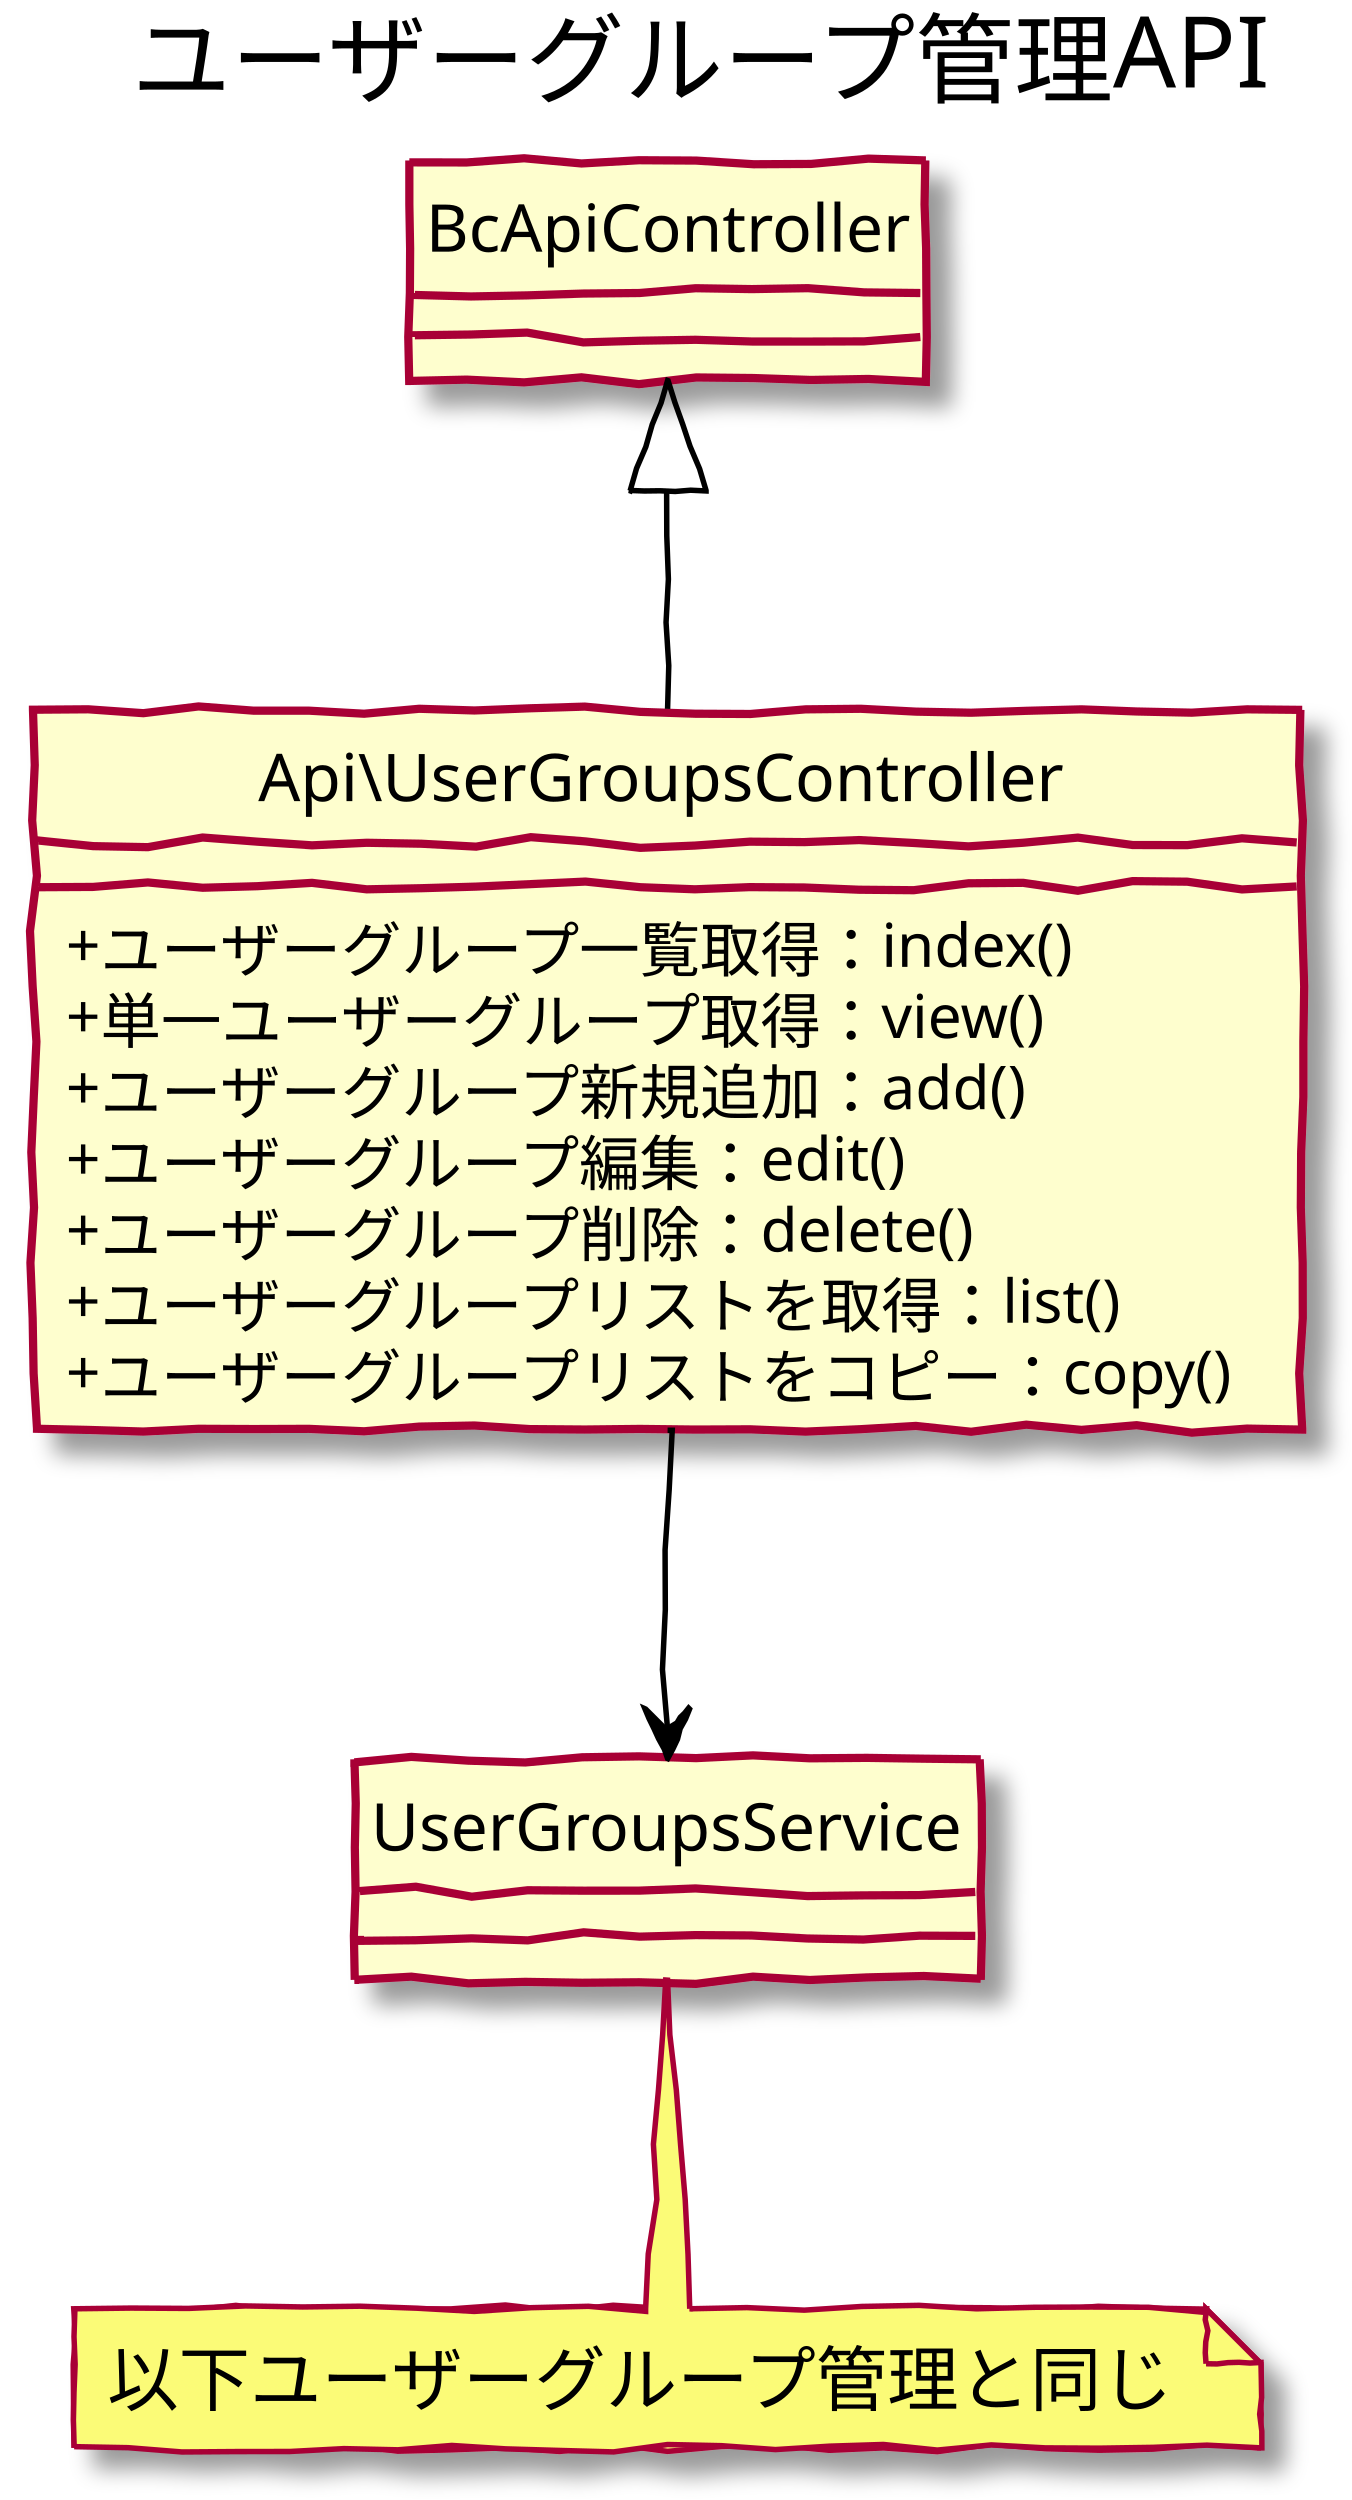
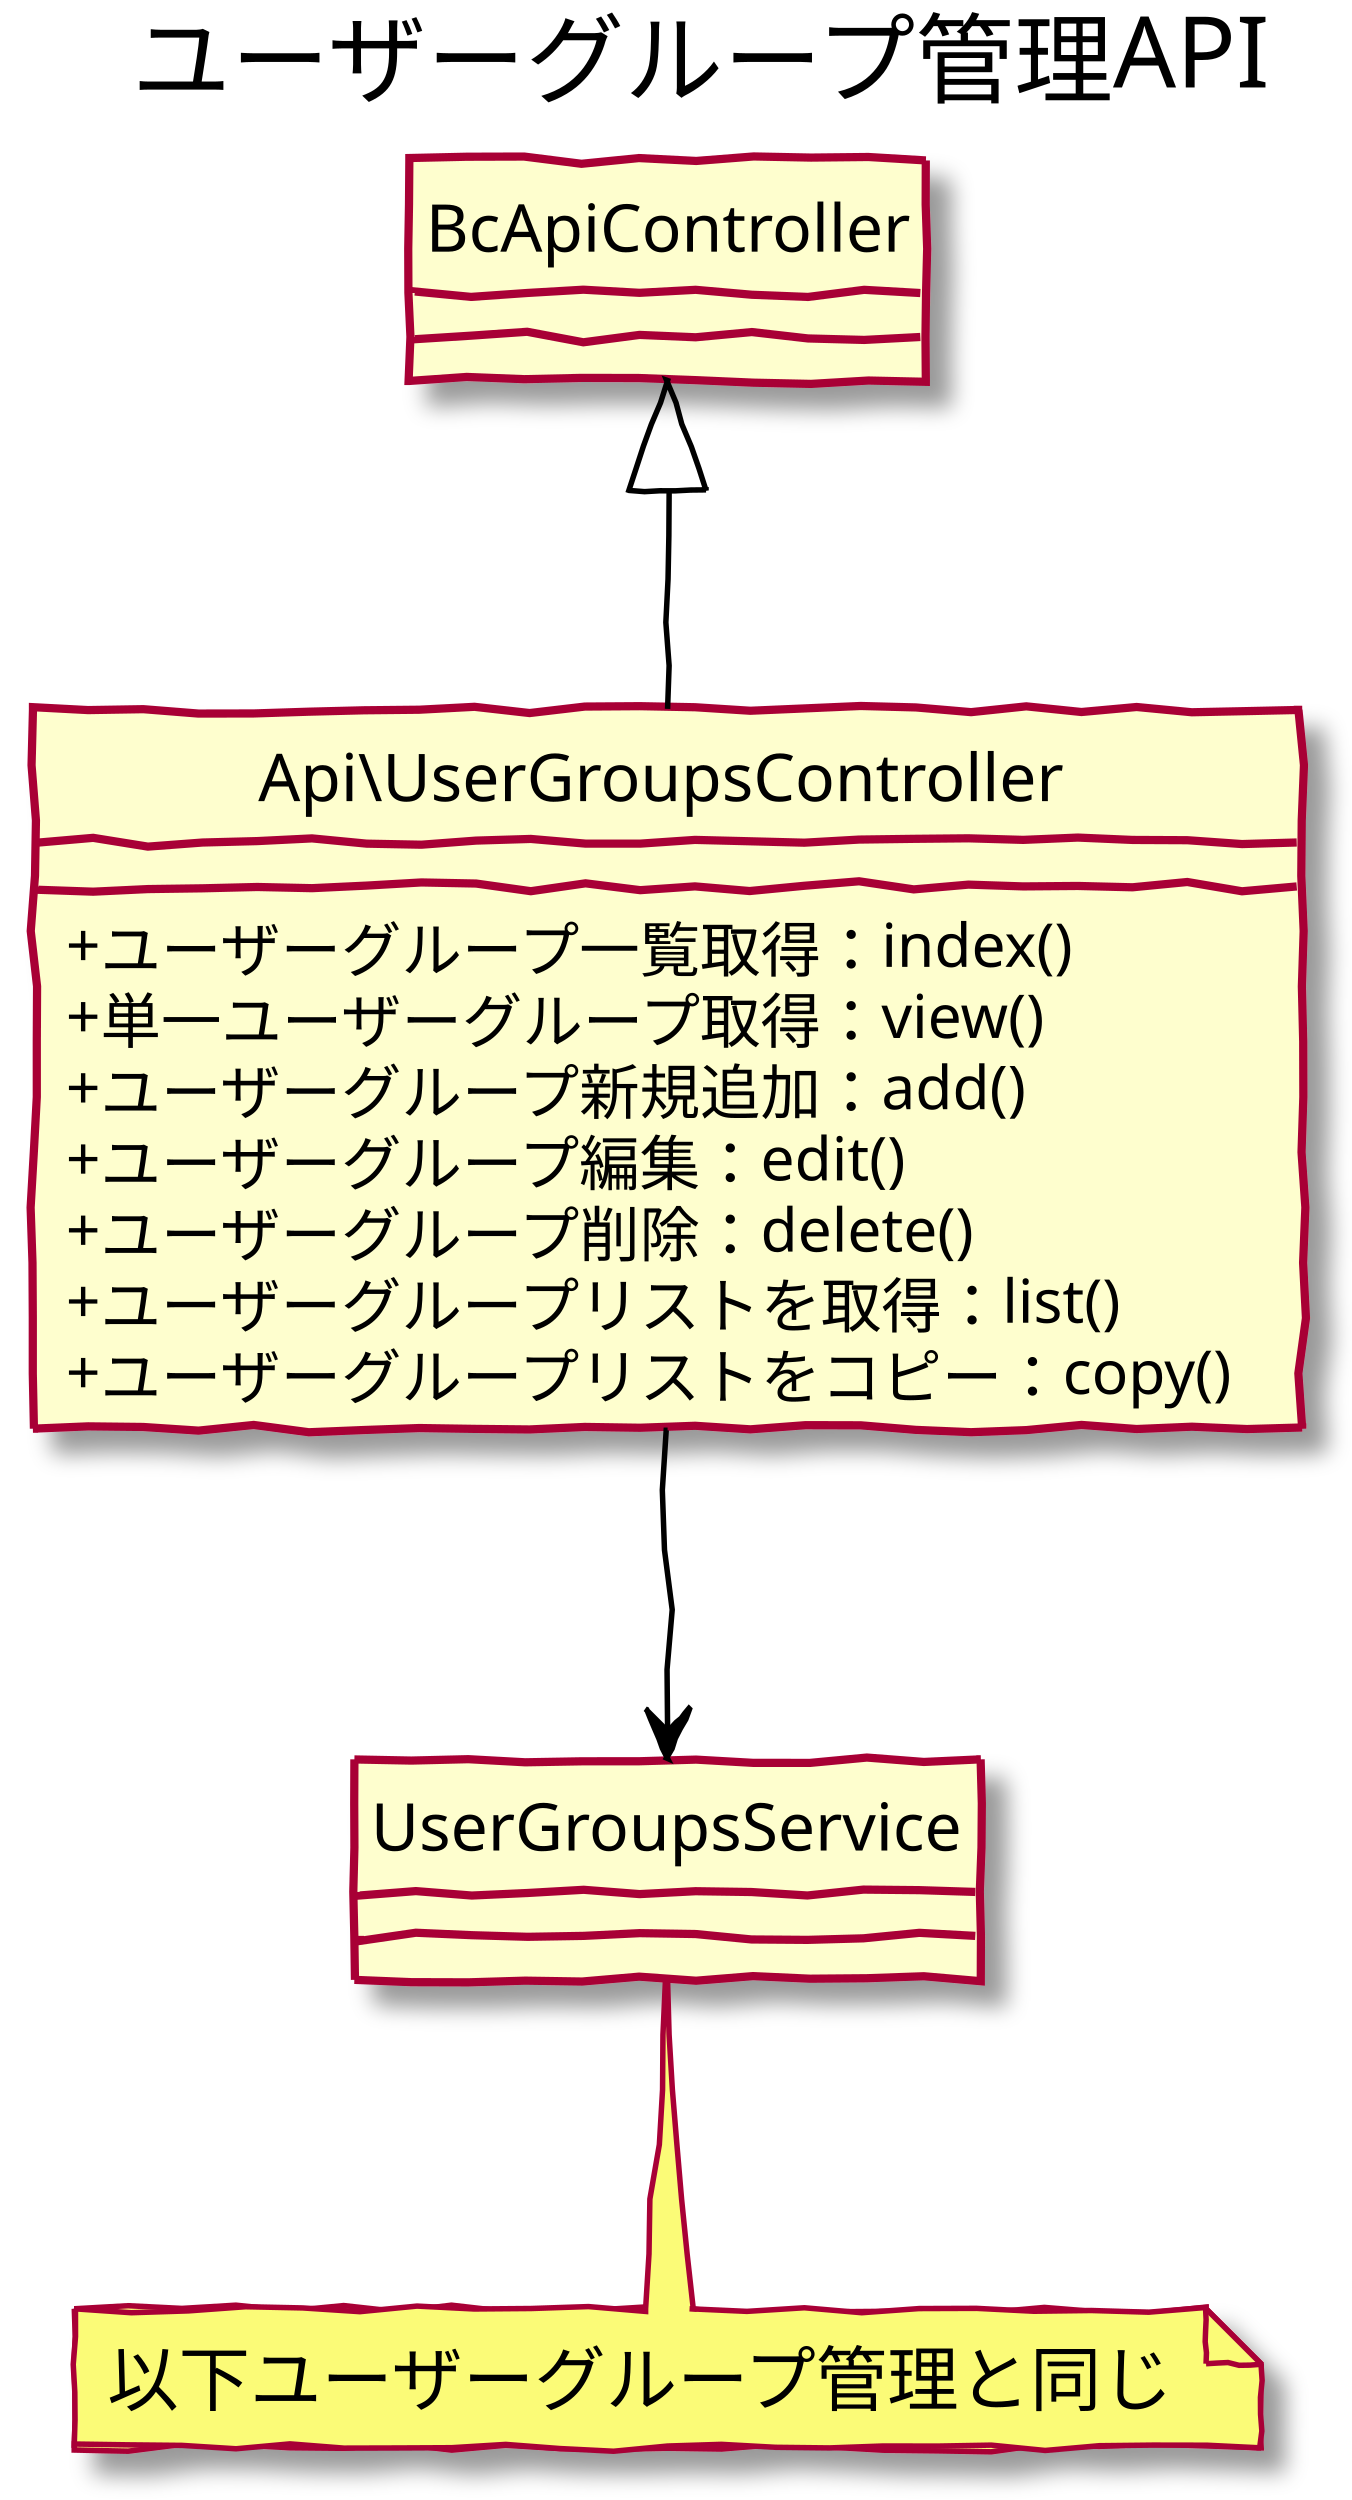
<svg xmlns="http://www.w3.org/2000/svg" contentScriptType="application/ecmascript" contentStyleType="text/css" height="455px" preserveAspectRatio="none" style="width:246px;height:455px;" version="1.1" viewBox="0 0 246 455" width="246px" zoomAndPan="magnify">
  <defs>
-     <filter height="300%" id="fq2nxlg" width="300%" x="-1" y="-1">
+     <filter height="300%" id="fyc56vh" width="300%" x="-1" y="-1">
      <feGaussianBlur result="blurOut" stdDeviation="2.0" />
      <feColorMatrix in="blurOut" result="blurOut2" type="matrix" values="0 0 0 0 0 0 0 0 0 0 0 0 0 0 0 0 0 0 .4 0" />
      <feOffset dx="4.0" dy="4.0" in="blurOut2" result="blurOut3" />
      <feBlend in="SourceGraphic" in2="blurOut3" mode="normal" />
    </filter>
  </defs>
  <g>
    <text fill="#000000" font-family="sans-serif" font-size="18" lengthAdjust="spacingAndGlyphs" textLength="207" x="24" y="17.402">ユーザーグループ管理API</text>
-     <polygon fill="#FEFECE" filter="url(#fq2nxlg)" points="6,129.199,6,129.17,16.044,129.093,26.087,129.8,36.13,128.573,46.174,129.345,56.217,129.34,66.261,129.899,76.304,128.996,86.348,129.306,96.391,128.909,106.435,128.602,116.478,129.557,126.522,129.896,136.565,129.945,146.609,129.103,156.652,128.995,166.696,129.517,176.739,129.715,186.783,129.369,196.826,129.103,206.87,129.49,216.913,129.706,226.957,129.099,237,129.199,236.672,129.199,236.443,139.262,237.129,149.325,236.749,159.388,237.041,169.451,237.359,179.514,237.212,189.577,237.21,199.64,236.81,209.703,236.749,219.766,237.087,229.829,237.107,239.892,236.452,249.955,237,260.018,237,260.185,226.957,260.005,216.913,260.745,206.87,259.384,196.826,260.238,186.783,259.288,176.739,260.581,166.696,259.517,156.652,260.11,146.609,260.553,136.565,260.135,126.522,260.179,116.478,260.063,106.435,260.172,96.391,260.094,86.348,259.442,76.304,259.64,66.261,260.493,56.217,260.049,46.174,260.086,36.13,260.039,26.087,260.541,16.044,260.244,6,260.018,6.738,260.018,6.116,249.955,5.942,239.892,5.539,229.829,6.195,219.766,5.698,209.703,6.147,199.64,6.629,189.577,5.94,179.514,5.457,169.451,6.725,159.388,5.856,149.325,6.323,139.262,6,129.199" style="stroke: #A80036; stroke-width: 1.5;" />
+     <polygon fill="#FEFECE" filter="url(#fyc56vh)" points="6,129.199,6,128.705,16.044,129.237,26.087,129.07,36.13,129.87,46.174,129.849,56.217,129.527,66.261,129.272,76.304,129.169,86.348,128.639,96.391,129.775,106.435,128.595,116.478,128.524,126.522,128.718,136.565,129.357,146.609,128.924,156.652,128.488,166.696,128.753,176.739,129.612,186.783,128.554,196.826,129.586,206.87,128.673,216.913,129.631,226.957,129.422,237,129.199,236.316,129.199,237.322,139.262,236.916,149.325,236.833,159.388,237.266,169.451,236.941,179.514,237.182,189.577,237.207,199.64,236.879,209.703,237.576,219.766,237.163,229.829,237.685,239.892,236.301,249.955,237,260.018,237,259.799,226.957,260.089,216.913,259.66,206.87,260.084,196.826,259.334,186.783,260.281,176.739,260.658,166.696,260.238,156.652,259.406,146.609,259.379,136.565,260.138,126.522,259.491,116.478,259.849,106.435,259.702,96.391,260.158,86.348,260.055,76.304,259.902,66.261,260.261,56.217,260.669,46.174,259.339,36.13,260.374,26.087,259.71,16.044,259.595,6,260.018,6.176,260.018,5.966,249.955,5.969,239.892,5.914,229.829,5.572,219.766,6.155,209.703,6.698,199.64,6.695,189.577,6.747,179.514,5.594,169.451,6.37,159.388,6.541,149.325,5.743,139.262,6,129.199" style="stroke: #A80036; stroke-width: 1.5;" />
    <text fill="#000000" font-family="sans-serif" font-size="12" lengthAdjust="spacingAndGlyphs" textLength="149" x="47" y="145.801">Api\UserGroupsController</text>
-     <path d="M7,153.332 L7,152.98 L16.956,153.997 L26.913,154.184 L36.87,152.427 L46.826,153.183 L56.783,153.851 L66.739,153.385 L76.696,153.558 L86.652,154.09 L96.609,152.364 L106.565,153.138 L116.522,154.307 L126.478,153.893 L136.435,153.183 L146.391,153.265 L156.348,152.892 L166.304,153.422 L176.261,154.04 L186.217,153.381 L196.174,152.443 L206.13,153.794 L216.087,153.816 L226.043,152.571 L236,153.332 " fill="#FEFECE" style="stroke: #A80036; stroke-width: 1.5;" />
-     <path d="M7,161.332 L7,161.474 L16.956,161.418 L26.913,160.603 L36.87,161.569 L46.826,161.289 L56.783,160.678 L66.739,161.857 L76.696,161.653 L86.652,161.364 L96.609,160.909 L106.565,160.446 L116.522,161.471 L126.478,161.853 L136.435,161.456 L146.391,161.522 L156.348,161.93 L166.304,162.018 L176.261,160.757 L186.217,160.676 L196.174,162.12 L206.13,160.361 L216.087,160.467 L226.043,161.877 L236,161.332 " fill="#FEFECE" style="stroke: #A80036; stroke-width: 1.5;" />
+     <path d="M7,153.332 L7,153.346 L16.956,152.487 L26.913,154.086 L36.87,153.338 L46.826,153.079 L56.783,152.587 L66.739,153.545 L76.696,153.737 L86.652,152.988 L96.609,152.685 L106.565,153.54 L116.522,153.541 L126.478,152.861 L136.435,153.111 L146.391,153.368 L156.348,152.803 L166.304,152.668 L176.261,152.572 L186.217,152.859 L196.174,152.438 L206.13,152.869 L216.087,152.917 L226.043,153.621 L236,153.332 " fill="#FEFECE" style="stroke: #A80036; stroke-width: 1.5;" />
+     <path d="M7,161.332 L7,161.941 L16.956,162.286 L26.913,161.812 L36.87,161.672 L46.826,161.431 L56.783,161.647 L66.739,161.178 L76.696,160.604 L86.652,160.804 L96.609,162.199 L106.565,160.765 L116.522,162.011 L126.478,161.323 L136.435,162.169 L146.391,161.21 L156.348,160.394 L166.304,161.869 L176.261,161 L186.217,161.327 L196.174,161.244 L206.13,161.487 L216.087,160.523 L226.043,162.213 L236,161.332 " fill="#FEFECE" style="stroke: #A80036; stroke-width: 1.5;" />
    <text fill="#000000" font-family="sans-serif" font-size="11" lengthAdjust="spacingAndGlyphs" textLength="190" x="12" y="175.967">+ユーザーグループ一覧取得：index()</text>
    <text fill="#000000" font-family="sans-serif" font-size="11" lengthAdjust="spacingAndGlyphs" textLength="183" x="12" y="188.922">+単一ユーザーグループ取得：view()</text>
    <text fill="#000000" font-family="sans-serif" font-size="11" lengthAdjust="spacingAndGlyphs" textLength="180" x="12" y="201.877">+ユーザーグループ新規追加：add()</text>
    <text fill="#000000" font-family="sans-serif" font-size="11" lengthAdjust="spacingAndGlyphs" textLength="158" x="12" y="214.832">+ユーザーグループ編集：edit()</text>
    <text fill="#000000" font-family="sans-serif" font-size="11" lengthAdjust="spacingAndGlyphs" textLength="170" x="12" y="227.787">+ユーザーグループ削除：delete()</text>
    <text fill="#000000" font-family="sans-serif" font-size="11" lengthAdjust="spacingAndGlyphs" textLength="198" x="12" y="240.742">+ユーザーグループリストを取得：list()</text>
    <text fill="#000000" font-family="sans-serif" font-size="11" lengthAdjust="spacingAndGlyphs" textLength="219" x="12" y="253.697">+ユーザーグループリストをコピー：copy()</text>
-     <polygon fill="#FEFECE" filter="url(#fq2nxlg)" points="64.5,320.199,64.5,320.753,74.864,319.753,85.227,320.44,95.591,320.768,105.954,319.824,116.318,319.659,126.682,319.979,137.046,319.477,147.409,320.013,157.773,319.931,168.136,320.081,178.5,320.199,178.298,320.199,178.68,328.226,178.718,336.252,178.469,344.279,178.715,352.305,178.5,360.332,178.5,360.129,168.136,359.632,157.773,359.888,147.409,360.361,137.046,359.75,126.682,361.067,116.318,360.774,105.954,360.863,95.591,360.697,85.227,360.967,74.864,359.752,64.5,360.332,64.566,360.332,64.409,352.305,64.714,344.279,64.579,336.252,64.748,328.226,64.5,320.199" style="stroke: #A80036; stroke-width: 1.5;" />
+     <polygon fill="#FEFECE" filter="url(#fyc56vh)" points="64.5,320.199,64.5,320.219,74.864,320.424,85.227,320.171,95.591,320.738,105.954,320.556,116.318,320.55,126.682,320.249,137.046,320.839,147.409,320.849,157.773,319.875,168.136,320.676,178.5,320.199,178.471,320.199,178.693,328.226,178.631,336.252,178.325,344.279,178.53,352.305,178.5,360.332,178.5,360.58,168.136,359.676,157.773,360.037,147.409,360.124,137.046,359.651,126.682,360.49,116.318,359.749,105.954,360.638,95.591,360.478,85.227,360.785,74.864,360.753,64.5,360.332,64.606,360.332,64.484,352.305,64.301,344.279,64.503,336.252,64.467,328.226,64.5,320.199" style="stroke: #A80036; stroke-width: 1.5;" />
    <text fill="#000000" font-family="sans-serif" font-size="12" lengthAdjust="spacingAndGlyphs" textLength="108" x="67.5" y="336.801">UserGroupsService</text>
-     <path d="M65.5,344.332 L65.5,344.17 L75.682,343.383 L85.864,345.201 L96.046,344.026 L106.227,344.106 L116.409,344.093 L126.591,343.695 L136.773,344.368 L146.954,345.086 L157.136,344.959 L167.318,344.908 L177.5,344.332 " fill="#FEFECE" style="stroke: #A80036; stroke-width: 1.5;" />
-     <path d="M65.5,352.332 L65.5,353.23 L75.682,353.125 L85.864,352.78 L96.046,353.15 L106.227,351.679 L116.409,352.471 L126.591,352.187 L136.773,352.254 L146.954,352.807 L157.136,352.997 L167.318,352.294 L177.5,352.332 " fill="#FEFECE" style="stroke: #A80036; stroke-width: 1.5;" />
-     <polygon fill="#FEFECE" filter="url(#fq2nxlg)" points="74.5,29.199,74.5,29.551,84.944,29.568,95.389,28.805,105.833,29.752,116.278,29.162,126.722,29.226,137.167,29.894,147.611,29.836,158.056,28.87,168.5,29.199,168.408,29.199,168.267,37.226,168.558,45.252,168.6,53.279,168.673,61.306,168.5,69.332,168.5,69.505,158.056,68.97,147.611,69.152,137.167,68.802,126.722,68.696,116.278,69.915,105.833,68.673,95.389,69.592,84.944,69.092,74.5,69.332,74.474,69.332,74.302,61.306,74.599,53.279,74.642,45.252,74.501,37.226,74.5,29.199" style="stroke: #A80036; stroke-width: 1.5;" />
+     <path d="M65.5,344.332 L65.5,344.973 L75.682,344.18 L85.864,344.988 L96.046,344.523 L106.227,343.941 L116.409,344.727 L126.591,344.2 L136.773,344.348 L146.954,344.979 L157.136,343.909 L167.318,344.006 L177.5,344.332 " fill="#FEFECE" style="stroke: #A80036; stroke-width: 1.5;" />
+     <path d="M65.5,352.332 L65.5,353.242 L75.682,351.758 L85.864,352.204 L96.046,352.501 L106.227,352.33 L116.409,351.832 L126.591,351.994 L136.773,352.981 L146.954,353.058 L157.136,352.776 L167.318,351.776 L177.5,352.332 " fill="#FEFECE" style="stroke: #A80036; stroke-width: 1.5;" />
+     <polygon fill="#FEFECE" filter="url(#fyc56vh)" points="74.5,29.199,74.5,28.761,84.944,28.526,95.389,28.493,105.833,29.81,116.278,28.769,126.722,29.294,137.167,28.475,147.611,28.681,158.056,28.572,168.5,29.199,168.493,29.199,168.47,37.226,168.746,45.252,168.541,53.279,168.436,61.306,168.5,69.332,168.5,69.488,158.056,69.255,147.611,69.87,137.167,69.646,126.722,69.189,116.278,68.798,105.833,68.776,95.389,69.01,84.944,68.601,74.5,69.332,74.362,69.332,74.7,61.306,74.329,53.279,74.3,45.252,74.439,37.226,74.5,29.199" style="stroke: #A80036; stroke-width: 1.5;" />
    <text fill="#000000" font-family="sans-serif" font-size="12" lengthAdjust="spacingAndGlyphs" textLength="88" x="77.5" y="45.801">BcApiController</text>
-     <path d="M75.5,53.332 L75.5,53.682 L85.722,53.955 L95.944,53.758 L106.167,53.426 L116.389,53.328 L126.611,52.457 L136.833,52.617 L147.056,52.447 L157.278,53.215 L167.5,53.332 " fill="#FEFECE" style="stroke: #A80036; stroke-width: 1.5;" />
-     <path d="M75.5,61.332 L75.5,61.016 L85.722,60.883 L95.944,60.532 L106.167,62.317 L116.389,62.014 L126.611,61.842 L136.833,62.156 L147.056,62.166 L157.278,62.132 L167.5,61.332 " fill="#FEFECE" style="stroke: #A80036; stroke-width: 1.5;" />
-     <polygon fill="#FBFB77" filter="url(#fq2nxlg)" points="13.5,420.199,13.422,420.199,13.742,425.261,13.317,430.323,13.369,435.385,13.396,440.448,13.5,445.51,13.5,444.977,23.318,444.804,33.136,445.457,42.955,445.068,52.773,445.887,62.591,444.911,72.409,446.113,82.227,445.862,92.046,445.497,101.864,446.166,111.682,444.869,121.5,446.151,131.318,445.25,141.136,445.021,150.954,445.955,160.773,445.516,170.591,446.197,180.409,444.895,190.227,445.655,200.046,445.941,209.864,445.744,219.682,444.899,229.5,445.51,229.309,445.51,229.439,442.448,229.54,439.385,229.403,436.323,229.498,433.261,229.5,430.199,229.347,430.046,227.545,428.244,225.673,426.372,223.336,424.035,221.602,422.301,219.5,420.199,219.5,420.257,209.69,420.08,199.881,419.741,190.071,420.514,180.262,420.014,170.452,419.943,160.643,420.659,150.833,420.782,141.024,420.351,131.214,420.668,121.405,420.17,111.595,419.555,101.786,420.637,91.976,419.511,82.167,420.212,72.357,420.209,62.548,420.356,52.738,420.757,42.929,419.579,33.119,420.627,23.309,420.704,13.5,420.199" style="stroke: #A80036; stroke-width: 1.0;" />
-     <polygon fill="#FBFB77" points="13.5,420.199,13.636,420.199,13.468,425.261,13.675,430.323,13.468,435.385,13.358,440.448,13.5,445.51,13.5,445.29,23.318,445.477,33.136,446.259,42.955,446.186,52.773,446.171,62.591,445.648,72.409,445.866,82.227,445.069,92.046,445.694,101.864,445.981,111.682,446.247,121.5,444.902,131.318,445.113,141.136,445.821,150.954,445.203,160.773,444.891,170.591,445.913,180.409,444.974,190.227,445.512,200.046,445.566,209.864,445.416,219.682,445.016,229.5,445.51,229.66,445.51,229.648,442.448,229.258,439.385,229.615,436.323,229.562,433.261,229.5,430.199,229.507,430.206,227.636,428.335,225.466,426.166,223.535,424.234,221.41,422.109,219.5,420.199,219.5,420.869,209.056,419.927,198.611,419.876,188.167,419.927,177.722,420.204,167.278,419.573,156.833,419.774,146.389,420.447,135.944,419.983,125.5,420.199,125.532,420.201,125.217,410.257,124.704,400.298,123.864,390.319,123.087,380.343,121.914,370.341,121.5,360.389,121.159,360.366,120.602,370.342,119.845,380.304,118.917,390.255,119.546,400.31,117.979,410.218,117.5,420.199,117.5,420.667,107.1,419.744,96.7,419.998,86.3,420.679,75.9,420.093,65.5,419.728,55.1,419.867,44.7,419.68,34.3,420.132,23.9,420.069,13.5,420.199" style="stroke: #A80036; stroke-width: 1.0;" />
-     <path d="M219.5,420.199 L219.584,420.199 L219.351,422.199 L219.831,424.199 L219.448,426.199 L219.357,428.199 L219.5,430.199 " fill="#FBFB77" style="stroke: #A80036; stroke-width: 1.0;" />
-     <path d="M229.5,430.199 L229.5,429.971 L227.5,430.073 L225.5,429.941 L223.5,429.998 L221.5,430.236 L219.5,430.199 " fill="#FBFB77" style="stroke: #A80036; stroke-width: 1.0;" />
+     <path d="M75.5,53.332 L75.5,53.052 L85.722,54.036 L95.944,53.322 L106.167,52.724 L116.389,53.294 L126.611,52.745 L136.833,53.644 L147.056,54.045 L157.278,52.748 L167.5,53.332 " fill="#FEFECE" style="stroke: #A80036; stroke-width: 1.5;" />
+     <path d="M75.5,61.332 L75.5,61.735 L85.722,61.091 L95.944,60.383 L106.167,62.297 L116.389,60.952 L126.611,61.385 L136.833,60.433 L147.056,61.598 L157.278,61.867 L167.5,61.332 " fill="#FEFECE" style="stroke: #A80036; stroke-width: 1.5;" />
+     <polygon fill="#FBFB77" filter="url(#fyc56vh)" points="13.5,420.199,13.519,420.199,13.692,425.261,13.468,430.323,13.645,435.385,13.67,440.448,13.5,445.51,13.5,445.905,23.318,446.118,33.136,444.874,42.955,444.946,52.773,445.494,62.591,445.593,72.409,444.773,82.227,445.924,92.046,445.037,101.864,445.648,111.682,445.779,121.5,445.578,131.318,445.724,141.136,444.921,150.954,445.369,160.773,445.939,170.591,446.056,180.409,446.229,190.227,444.873,200.046,445.245,209.864,444.842,219.682,445.16,229.5,445.51,229.537,445.51,229.356,442.448,229.382,439.385,229.47,436.323,229.353,433.261,229.5,430.199,229.427,430.126,227.669,428.368,225.43,426.129,223.457,424.156,221.54,422.239,219.5,420.199,219.5,419.889,209.69,420.911,199.881,420.744,190.071,419.946,180.262,420.833,170.452,420.546,160.643,420.665,150.833,420.749,141.024,420.9,131.214,420.873,121.405,419.621,111.595,420.226,101.786,420.195,91.976,420.663,82.167,419.54,72.357,420.695,62.548,419.612,52.738,420.561,42.929,419.539,33.119,420.129,23.309,419.639,13.5,420.199" style="stroke: #A80036; stroke-width: 1.0;" />
+     <polygon fill="#FBFB77" points="13.5,420.199,13.736,420.199,13.745,425.261,13.328,430.323,13.616,435.385,13.658,440.448,13.5,445.51,13.5,444.811,23.318,444.959,33.136,445.06,42.955,445.675,52.773,444.784,62.591,445.558,72.409,445.529,82.227,445.478,92.046,444.88,101.864,445.632,111.682,446.125,121.5,445.177,131.318,444.87,141.136,445.408,150.954,445.521,160.773,445.169,170.591,445.19,180.409,445.013,190.227,445.984,200.046,445.12,209.864,445.008,219.682,445.028,229.5,445.51,229.253,445.51,229.655,442.448,229.418,439.385,229.401,436.323,229.705,433.261,229.5,430.199,229.656,430.356,227.563,428.262,225.63,426.329,223.39,424.09,221.495,422.195,219.5,420.199,219.5,419.959,209.056,420.82,198.611,420.512,188.167,420.65,177.722,420.12,167.278,420.159,156.833,420.918,146.389,420.013,135.944,420.671,125.5,420.199,126.179,420.245,125.06,410.246,124.051,400.255,123.191,390.274,122.371,380.295,121.776,370.331,121.5,360.389,121.111,360.363,120.656,370.346,120.585,380.354,120,390.328,118.277,400.225,118.118,410.228,117.5,420.199,117.5,420.68,107.1,419.797,96.7,420.149,86.3,420.237,75.9,419.707,65.5,420.724,55.1,420.045,44.7,419.824,34.3,420.583,23.9,420.917,13.5,420.199" style="stroke: #A80036; stroke-width: 1.0;" />
+     <path d="M219.5,420.199 L219.417,420.199 L219.511,422.199 L219.417,424.199 L219.344,426.199 L219.575,428.199 L219.5,430.199 " fill="#FBFB77" style="stroke: #A80036; stroke-width: 1.0;" />
+     <path d="M229.5,430.199 L229.5,430.299 L227.5,430.454 L225.5,430.485 L223.5,429.981 L221.5,430.078 L219.5,430.199 " fill="#FBFB77" style="stroke: #A80036; stroke-width: 1.0;" />
    <text fill="#000000" font-family="sans-serif" font-size="13" lengthAdjust="spacingAndGlyphs" textLength="195" x="19.5" y="437.768">以下ユーザーグループ管理と同じ</text>
-     <path d="M121.5,260.309 L122.346,260.309 L121.786,271.197 L121.045,282.085 L121.087,292.973 L120.565,303.861 L121.5,314.749 " fill="none" style="stroke: #000000; stroke-width: 1.0;" />
-     <polygon fill="#000000" points="121.5,320.049,121.524,320.06,122.458,318.319,123.3,316.538,123.79,314.601,124.758,312.875,125.5,311.049,125.328,310.877,124.621,311.77,123.807,312.556,123.212,313.561,122.218,314.167,121.5,315.049,121.59,315.139,120.861,314.411,119.747,313.296,119.048,312.597,118.154,311.704,117.5,311.049,117.378,310.995,118.12,312.769,119.026,314.616,119.853,316.428,120.901,318.338,121.5,320.049" style="stroke: #000000; stroke-width: 1.0;" />
-     <path d="M121.5,89.659 L121.327,89.659 L121.352,97.531 L121.647,105.403 L121.219,113.275 L121.716,121.147 L121.5,129.019 " fill="none" style="stroke: #000000; stroke-width: 1.0;" />
-     <polygon fill="none" points="114.5,89.259,114.681,89.323,115.854,85.243,117.533,81.341,118.702,77.26,120.314,73.334,121.5,69.259,121.588,69.29,122.827,73.234,124.264,77.247,125.586,81.219,127.332,85.341,128.5,89.259,128.5,89.353,125.7,89.218,122.9,89.445,120.1,89.322,117.3,89.359,114.5,89.259" style="stroke: #000000; stroke-width: 1.0;" />
+     <path d="M121.5,260.309 L121.249,260.309 L120.543,271.197 L120.936,282.085 L122.342,292.973 L121.402,303.861 L121.5,314.749 " fill="none" style="stroke: #000000; stroke-width: 1.0;" />
+     <polygon fill="#000000" points="121.5,320.049,121.31,319.965,122.315,318.256,122.909,316.365,123.811,314.61,124.821,312.903,125.5,311.049,125.382,310.931,124.656,311.805,123.978,312.727,123.097,313.446,122.324,314.273,121.5,315.049,121.525,315.075,120.782,314.331,120.044,313.593,119.019,312.568,118.363,311.912,117.5,311.049,117.706,311.141,118.413,312.899,119.171,314.681,119.94,316.467,120.549,318.182,121.5,320.049" style="stroke: #000000; stroke-width: 1.0;" />
+     <path d="M121.5,89.659 L121.783,89.659 L121.733,97.531 L121.584,105.403 L121.184,113.275 L121.779,121.147 L121.5,129.019 " fill="none" style="stroke: #000000; stroke-width: 1.0;" />
+     <polygon fill="none" points="114.5,89.259,114.458,89.245,115.786,85.219,117.105,81.191,118.554,77.208,120.216,73.3,121.5,69.259,121.308,69.192,123.042,73.309,124.08,77.182,125.825,81.303,127.227,85.304,128.5,89.259,128.5,89.153,125.7,89.187,122.9,89.332,120.1,89.32,117.3,89.481,114.5,89.259" style="stroke: #000000; stroke-width: 1.0;" />
  </g>
</svg>
